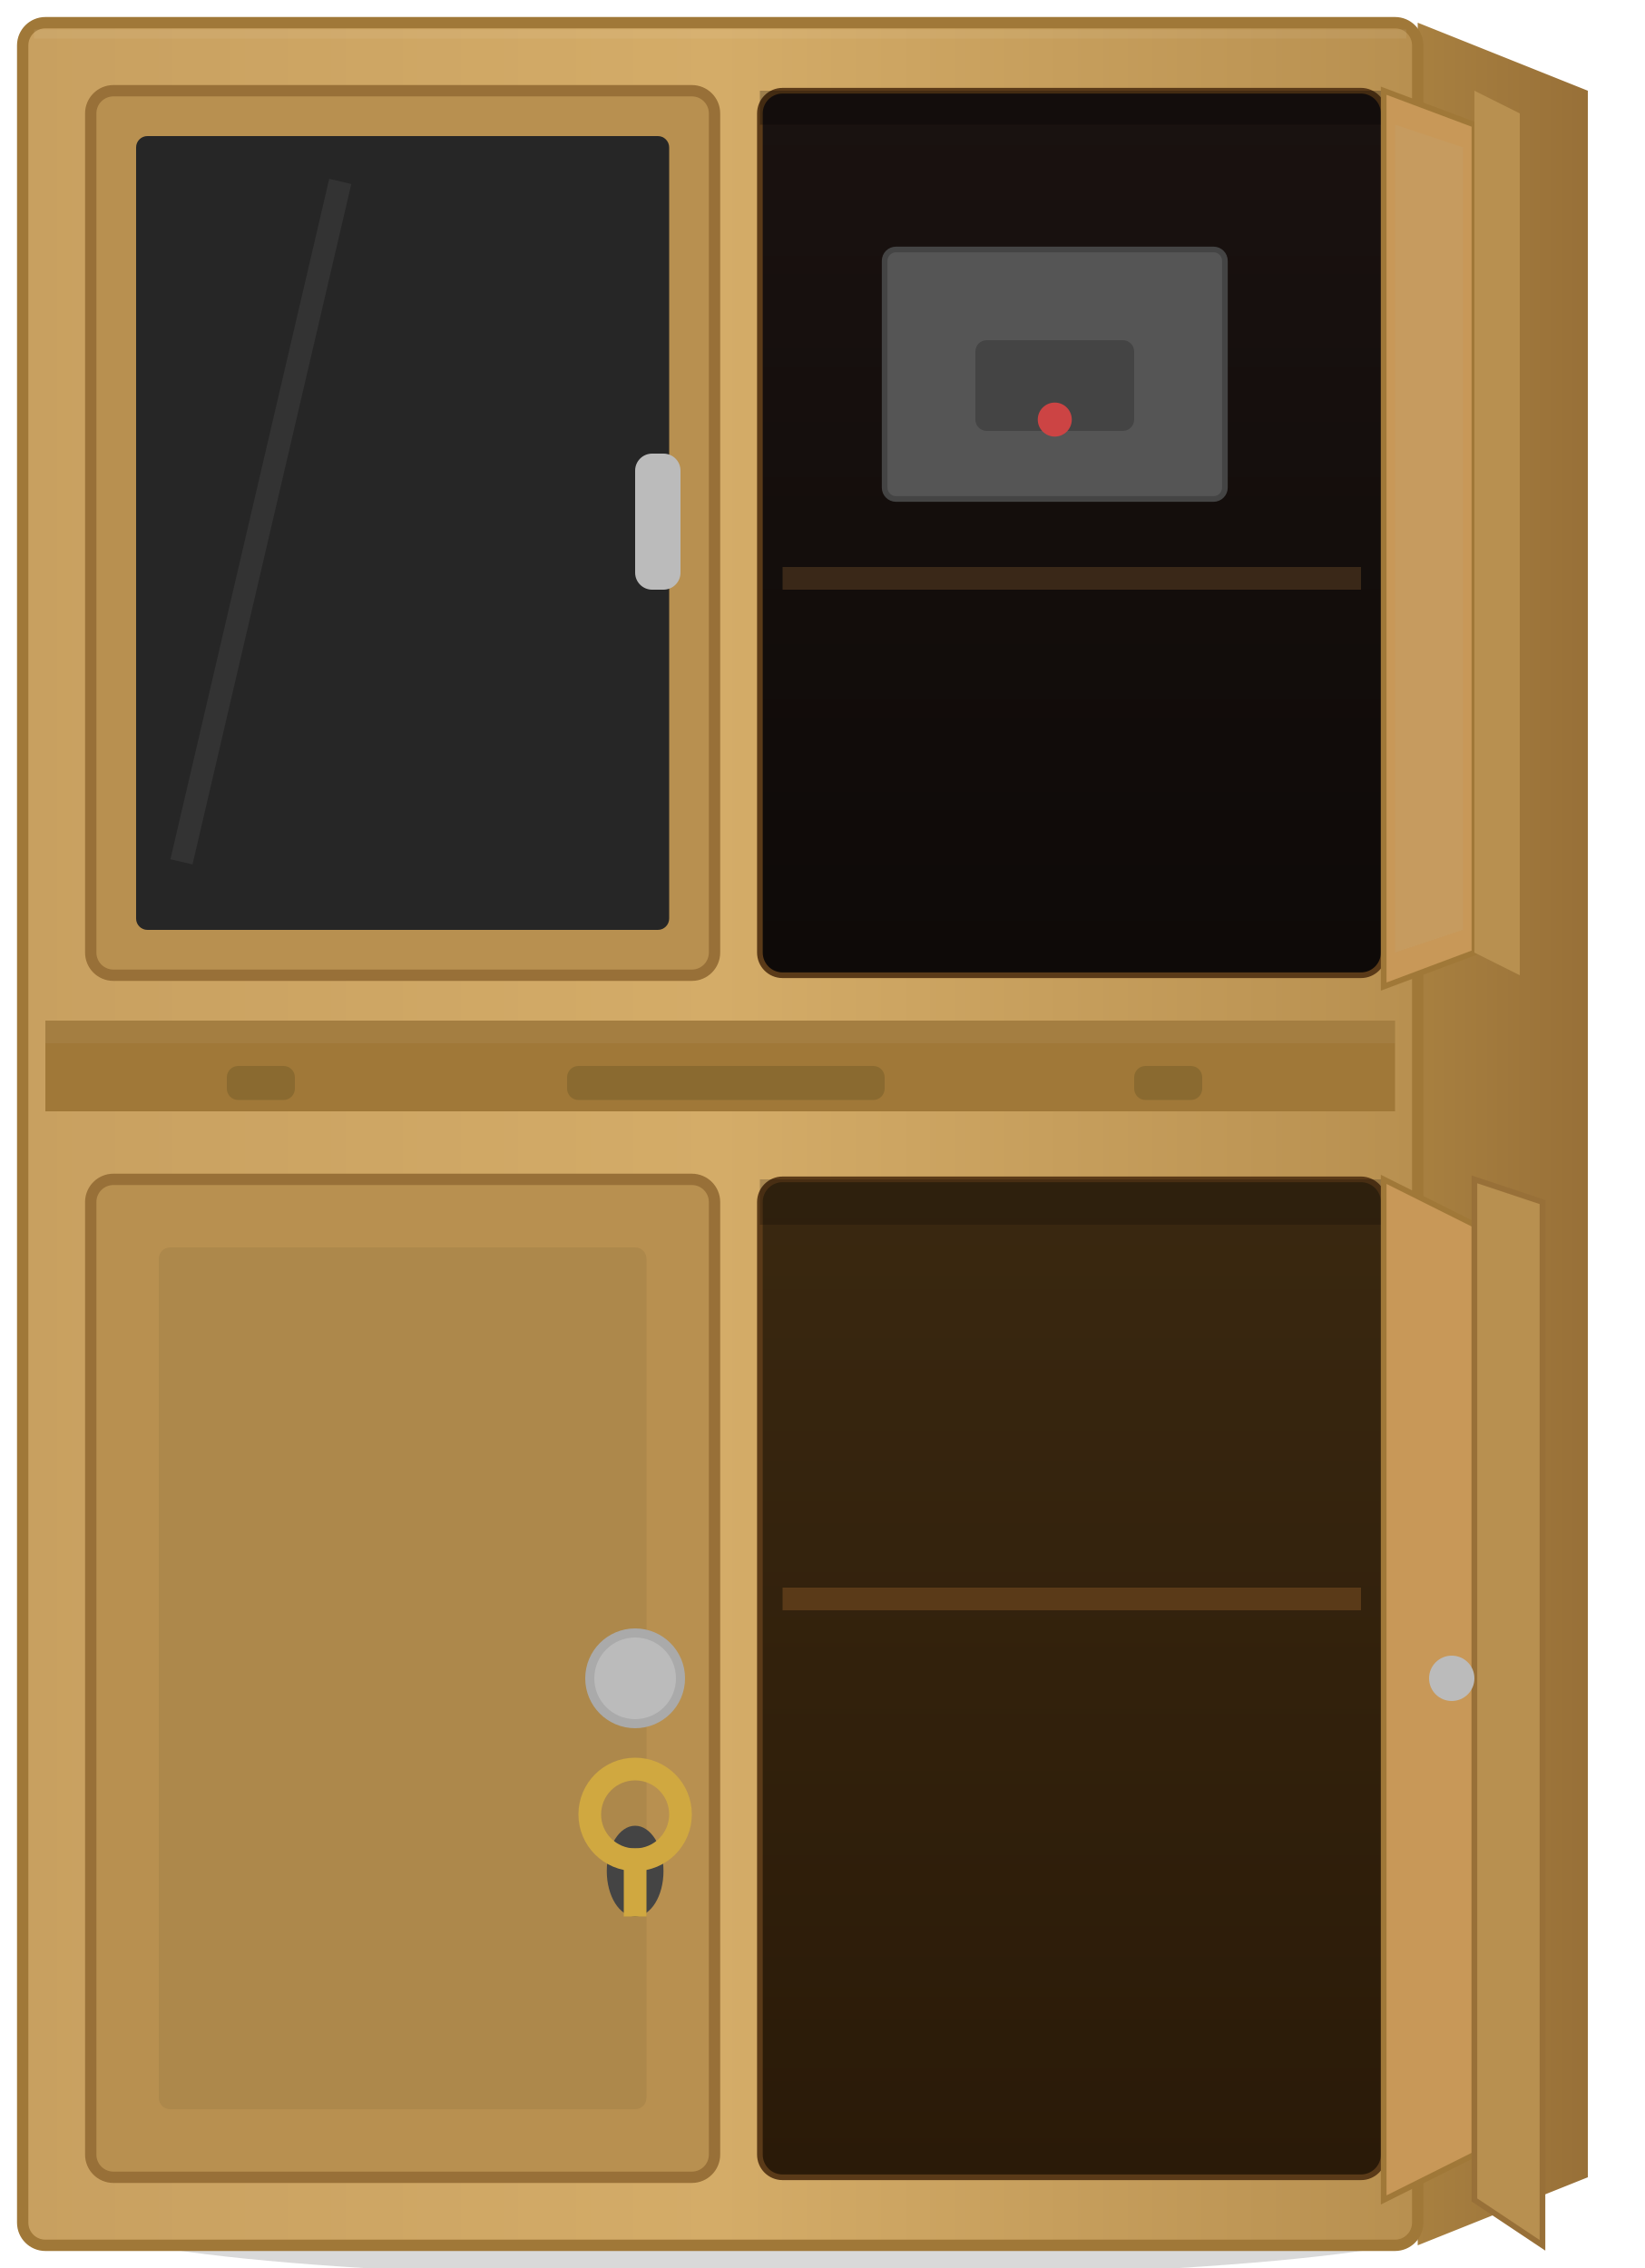
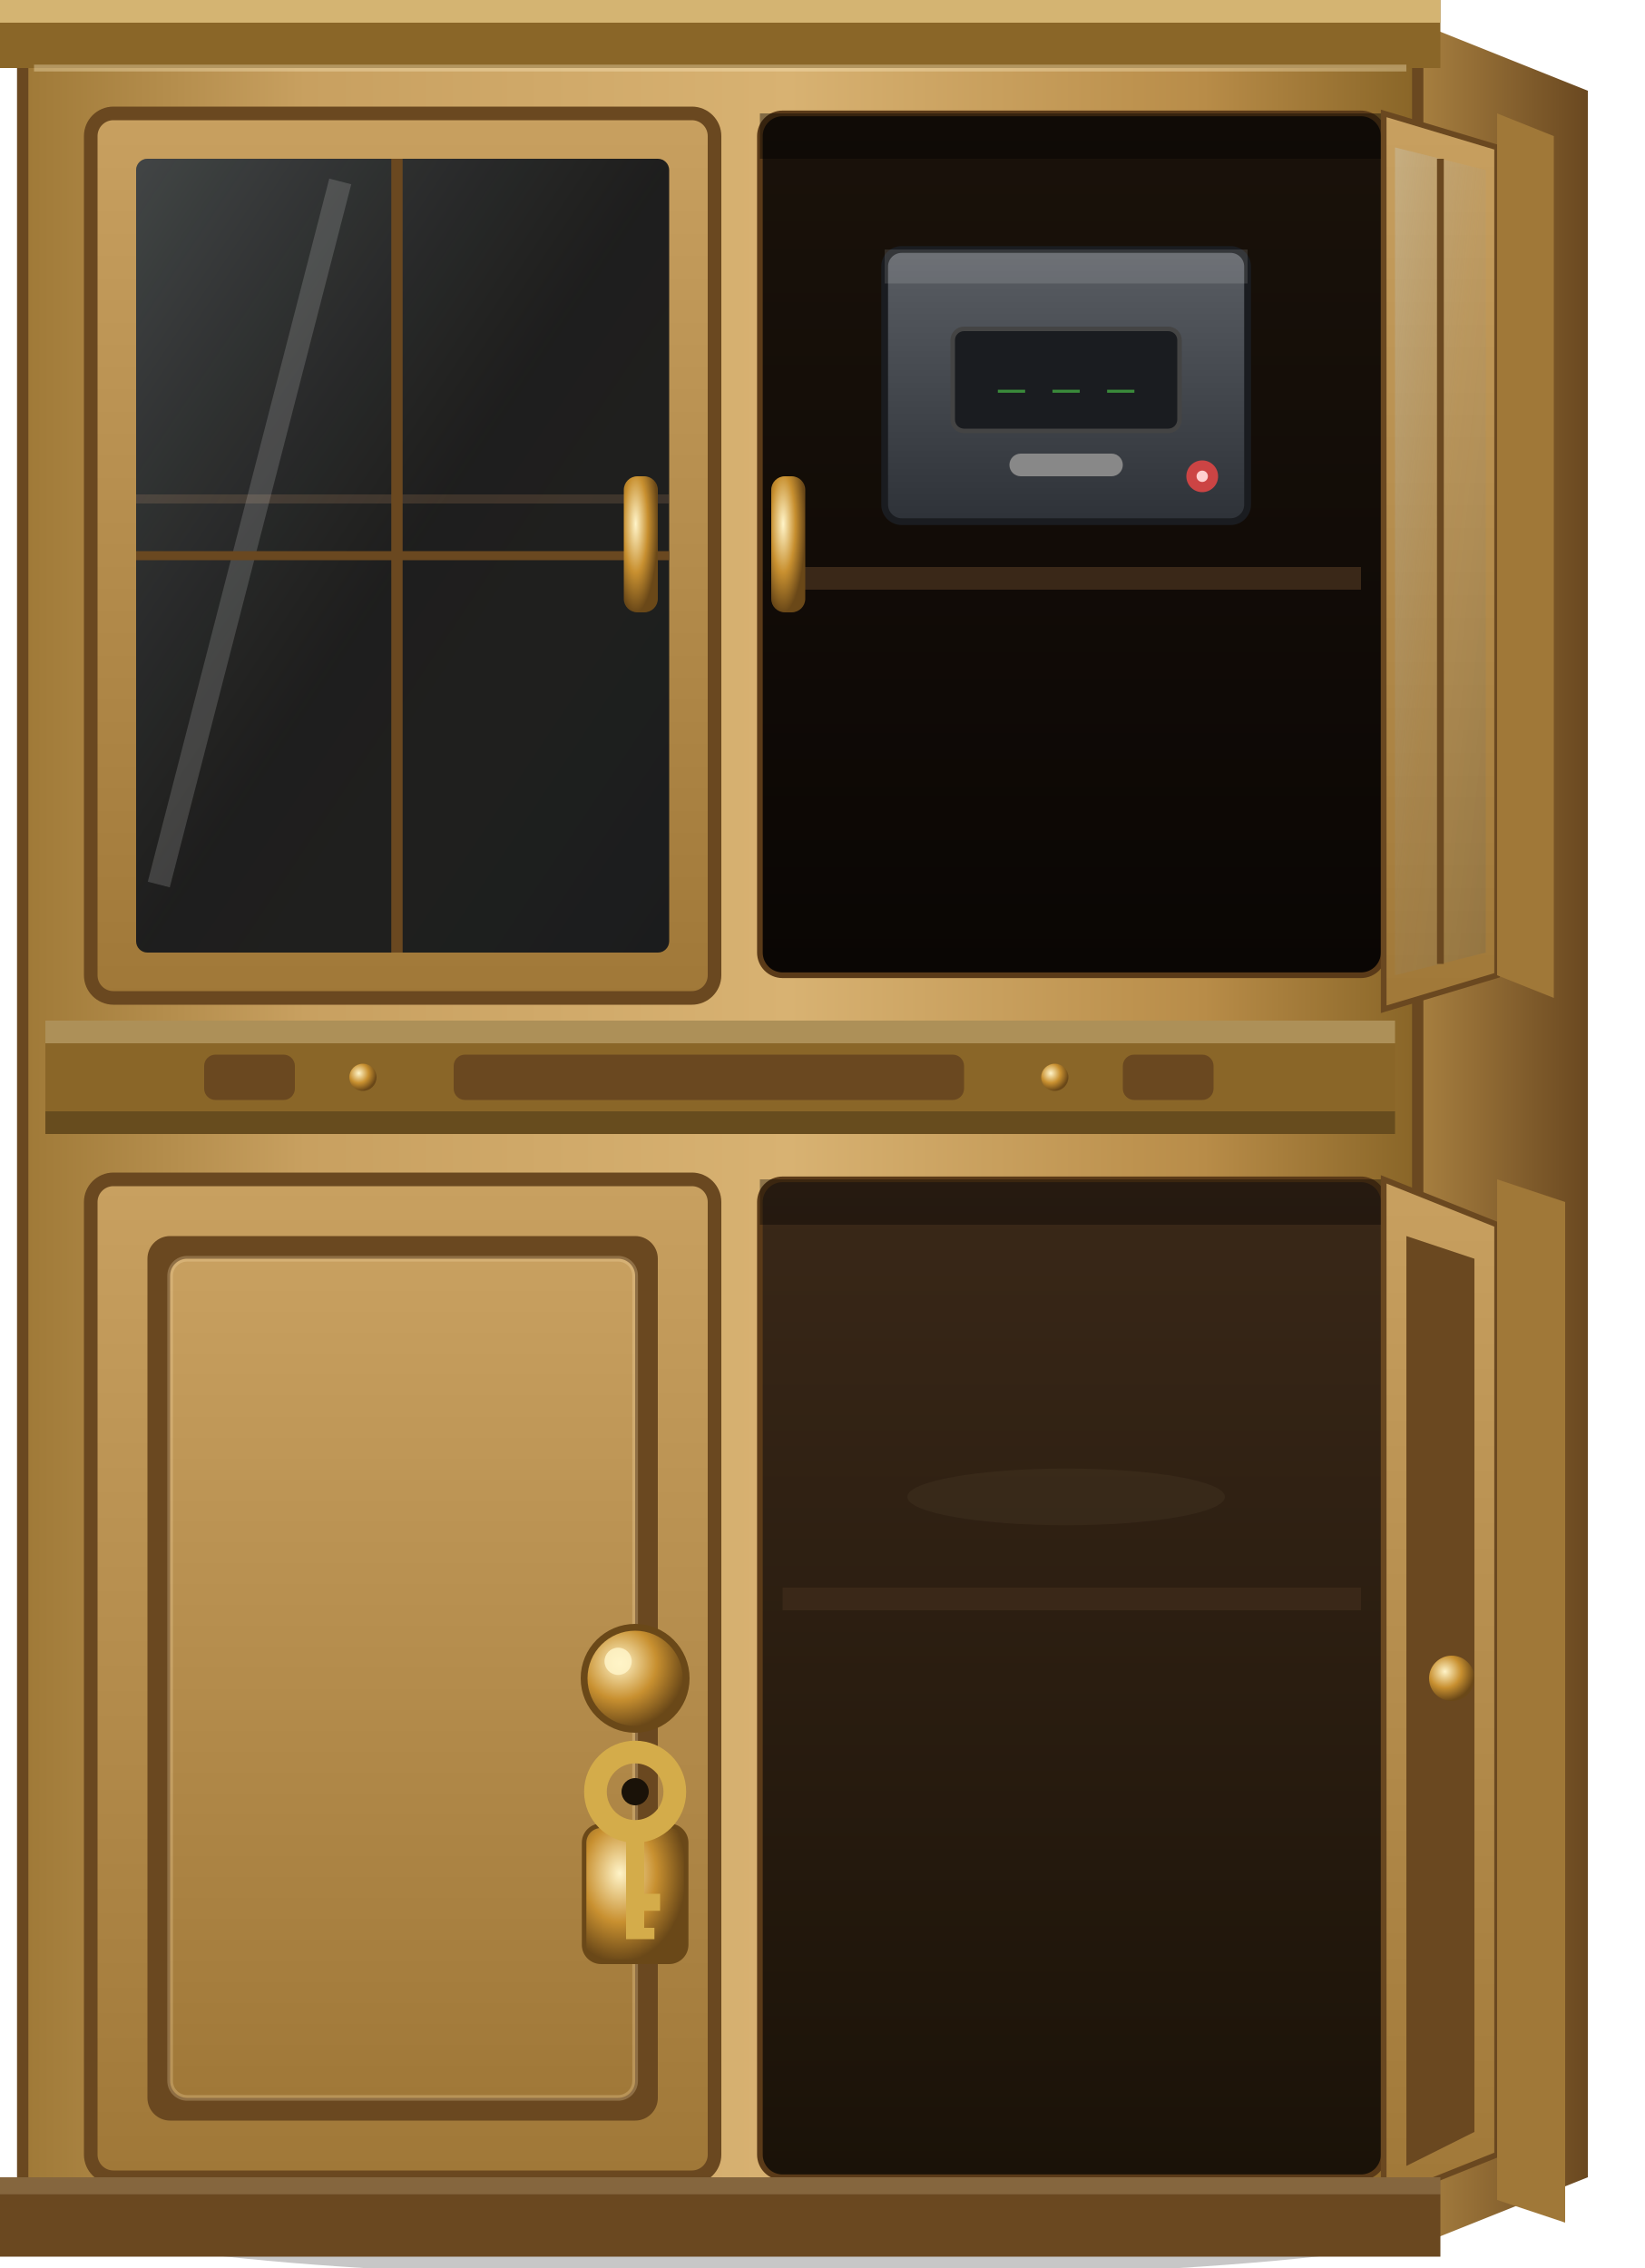
<svg xmlns="http://www.w3.org/2000/svg" width="145" height="200">
  <defs>
-     <linearGradient id="cabf4" x1="0" y1="0" x2="1" y2="0">
+     <linearGradient id="cabf" x1="0" y1="0" x2="1" y2="0">
+       <stop offset="0%" stop-color="#a07a38" />
+       <stop offset="20%" stop-color="#c8a060" />
+       <stop offset="55%" stop-color="#d8b272" />
+       <stop offset="85%" stop-color="#b88c48" />
+       <stop offset="100%" stop-color="#8a6628" />
+     </linearGradient>
+     <linearGradient id="cabs" x1="0" y1="0" x2="1" y2="0">
+       <stop offset="0%" stop-color="#a88040" />
+       <stop offset="100%" stop-color="#6a4820" />
+     </linearGradient>
+     <linearGradient id="cabDoor" x1="0" y1="0" x2="0" y2="1">
      <stop offset="0%" stop-color="#c8a060" />
-       <stop offset="50%" stop-color="#d4ac68" />
-       <stop offset="100%" stop-color="#b89050" />
+       <stop offset="100%" stop-color="#a07838" />
    </linearGradient>
-     <linearGradient id="cabs4" x1="0" y1="0" x2="1" y2="0">
-       <stop offset="0%" stop-color="#a88040" />
-       <stop offset="100%" stop-color="#987038" />
+     <linearGradient id="glassPane" x1="0" y1="0" x2="1" y2="1">
+       <stop offset="0%" stop-color="rgba(200,220,230,0.25)" />
+       <stop offset="50%" stop-color="rgba(140,160,180,0.08)" />
+       <stop offset="100%" stop-color="rgba(60,80,100,0.15)" />
    </linearGradient>
-     <linearGradient id="cabint4a" x1="0" y1="0" x2="0" y2="1">
-       <stop offset="0%" stop-color="#3a2810" />
-       <stop offset="100%" stop-color="#2a1a08" />
+     <linearGradient id="cabInteriorDark" x1="0" y1="0" x2="0" y2="1">
+       <stop offset="0%" stop-color="#1a120a" />
+       <stop offset="100%" stop-color="#0a0604" />
    </linearGradient>
-     <linearGradient id="cabint4b" x1="0" y1="0" x2="0" y2="1">
-       <stop offset="0%" stop-color="#1a1210" />
-       <stop offset="100%" stop-color="#0e0a08" />
+     <linearGradient id="cabInteriorLow" x1="0" y1="0" x2="0" y2="1">
+       <stop offset="0%" stop-color="#3a2818" />
+       <stop offset="100%" stop-color="#1a1208" />
+     </linearGradient>
+     <radialGradient id="brassKnob" cx="35%" cy="35%" r="65%">
+       <stop offset="0%" stop-color="#fff4c8" />
+       <stop offset="55%" stop-color="#c89030" />
+       <stop offset="100%" stop-color="#6a4818" />
+     </radialGradient>
+     <linearGradient id="lockBoxBody" x1="0" y1="0" x2="0" y2="1">
+       <stop offset="0%" stop-color="#5a5e64" />
+       <stop offset="100%" stop-color="#2e3238" />
    </linearGradient>
  </defs>
-   <ellipse cx="68" cy="196" rx="60" ry="5" fill="rgba(0,0,0,0.15)" />
-   <polygon points="125,2 140,8 140,192 125,198" fill="url(#cabs4)" />
-   <rect x="2" y="2" width="123" height="196" rx="2" fill="url(#cabf4)" stroke="#a07838" stroke-width="1" />
-   <rect x="8" y="8" width="55" height="78" rx="2" fill="#b89050" stroke="#987038" stroke-width="1" />
-   <rect x="12" y="12" width="47" height="70" fill="#1a1818" rx="1" />
-   <rect x="12" y="12" width="47" height="70" fill="rgba(180,200,210,0.08)" rx="1" />
-   <line x1="16" y1="76" x2="30" y2="16" stroke="rgba(255,255,255,0.06)" stroke-width="2" />
-   <rect x="56" y="40" width="4" height="12" rx="1.5" fill="#bbb" />
-   <rect x="67" y="8" width="55" height="78" rx="2" fill="url(#cabint4b)" stroke="#5a3a18" stroke-width="0.5" />
+   <ellipse cx="68" cy="196" rx="60" ry="5" fill="rgba(0,0,0,0.22)" />
+   <polygon points="125,2 140,8 140,192 125,198" fill="url(#cabs)" />
+   <line x1="125" y1="2" x2="125" y2="198" stroke="rgba(0,0,0,0.25)" stroke-width="0.8" />
+   <rect x="2" y="2" width="123" height="196" rx="2" fill="url(#cabf)" stroke="#6a4820" stroke-width="1" />
+   <rect x="0" y="0" width="127" height="6" fill="#8a6628" />
+   <rect x="0" y="0" width="127" height="2" fill="#d4b472" />
+   <rect x="8" y="10" width="55" height="78" rx="2" fill="url(#cabDoor)" stroke="#6a4820" stroke-width="1.2" />
+   <rect x="12" y="14" width="47" height="70" fill="#151310" rx="1" />
+   <line x1="12" y1="44" x2="59" y2="44" stroke="rgba(120,90,60,0.35)" stroke-width="0.8" />
+   <rect x="12" y="14" width="47" height="70" fill="url(#glassPane)" rx="1" />
+   <path d="M14 78 L30 16" stroke="rgba(255,255,255,0.22)" stroke-width="2" fill="none" opacity="0.7" />
+   <line x1="35" y1="14" x2="35" y2="84" stroke="#6a4820" stroke-width="1" />
+   <line x1="12" y1="49" x2="59" y2="49" stroke="#6a4820" stroke-width="0.8" />
+   <rect x="55" y="42" width="3" height="12" rx="1.2" fill="url(#brassKnob)" />
+   <rect x="67" y="10" width="55" height="76" rx="2" fill="url(#cabInteriorDark)" stroke="#5a3a18" stroke-width="0.5" />
  <rect x="69" y="50" width="51" height="2" fill="#3a2818" />
-   <rect x="78" y="22" width="30" height="22" rx="1" fill="#555" stroke="#444" stroke-width="0.5" />
-   <rect x="86" y="30" width="14" height="8" rx="1" fill="#444" />
-   <circle cx="93" cy="37" r="1.5" fill="#c44" />
-   <rect x="67" y="8" width="55" height="3" fill="rgba(0,0,0,0.25)" />
-   <polygon points="122,8 130,11 130,84 122,87" fill="#c89858" stroke="#a07838" stroke-width="0.5" />
-   <polygon points="130,8 134,10 134,86 130,84" fill="#b89050" />
-   <polygon points="123,11 129,13 129,82 123,84" fill="rgba(180,200,210,0.06)" />
-   <rect x="4" y="90" width="119" height="8" fill="#a07838" />
-   <rect x="4" y="90" width="119" height="2" fill="rgba(255,255,255,0.05)" />
-   <rect x="20" y="94" width="6" height="3" rx="1" fill="#8a6a30" />
-   <rect x="50" y="94" width="28" height="3" rx="1" fill="#8a6a30" />
-   <rect x="100" y="94" width="6" height="3" rx="1" fill="#8a6a30" />
-   <rect x="8" y="104" width="55" height="88" rx="2" fill="#b89050" stroke="#987038" stroke-width="1" />
-   <rect x="14" y="110" width="43" height="76" fill="rgba(0,0,0,0.06)" rx="1" />
-   <circle cx="56" cy="148" r="4" fill="#bbb" stroke="#aaa" stroke-width="0.8" />
-   <ellipse cx="56" cy="165" rx="2.5" ry="4" fill="#444" />
-   <circle cx="56" cy="160" r="4" fill="none" stroke="#d0a840" stroke-width="2" />
-   <rect x="55" y="163" width="2" height="6" fill="#d0a840" />
-   <rect x="67" y="104" width="55" height="88" rx="2" fill="url(#cabint4a)" stroke="#5a3a18" stroke-width="0.5" />
-   <rect x="69" y="140" width="51" height="2" fill="#5a3a18" />
-   <rect x="67" y="104" width="55" height="4" fill="rgba(0,0,0,0.2)" />
-   <polygon points="122,104 130,108 130,190 122,194" fill="#c89858" stroke="#a07838" stroke-width="0.5" />
-   <polygon points="130,104 136,106 136,198 130,194" fill="#b89050" stroke="#987038" stroke-width="0.5" />
-   <circle cx="128" cy="148" r="2" fill="#bbb" />
-   <line x1="3" y1="3" x2="124" y2="3" stroke="rgba(255,255,255,0.06)" stroke-width="0.8" />
+   <rect x="67" y="10" width="55" height="4" fill="rgba(0,0,0,0.4)" />
+   <rect x="78" y="22" width="32" height="24" rx="1.5" fill="url(#lockBoxBody)" stroke="#1a1c20" stroke-width="0.6" />
+   <rect x="78" y="22" width="32" height="3" fill="rgba(255,255,255,0.12)" />
+   <rect x="84" y="29" width="20" height="9" rx="1" fill="#1a1c20" stroke="#444" stroke-width="0.4" />
+   <text x="94" y="35.6" text-anchor="middle" fill="#3a8a3a" font-size="4" font-family="monospace">— — —</text>
+   <rect x="89" y="40" width="10" height="2" rx="1" fill="#888" />
+   <circle cx="106" cy="42" r="1.4" fill="#c44" />
+   <circle cx="106" cy="42" r="0.5" fill="#ffd0d0" />
+   <polygon points="122,10 132,13 132,86 122,89" fill="url(#cabDoor)" stroke="#6a4820" stroke-width="0.5" />
+   <polygon points="132,10 137,12 137,88 132,86" fill="#a07838" />
+   <polygon points="123,13 131,15 131,84 123,86" fill="url(#glassPane)" />
+   <line x1="127" y1="14" x2="127" y2="85" stroke="#6a4820" stroke-width="0.6" />
+   <rect x="68" y="42" width="3" height="12" rx="1.2" fill="url(#brassKnob)" />
+   <rect x="4" y="90" width="119" height="10" fill="#8a6628" />
+   <rect x="4" y="90" width="119" height="2" fill="rgba(255,240,200,0.3)" />
+   <rect x="4" y="98" width="119" height="2" fill="rgba(0,0,0,0.25)" />
+   <rect x="18" y="93" width="8" height="4" rx="1" fill="#6a4820" />
+   <rect x="40" y="93" width="45" height="4" rx="1" fill="#6a4820" />
+   <rect x="99" y="93" width="8" height="4" rx="1" fill="#6a4820" />
+   <circle cx="32" cy="95" r="1.2" fill="url(#brassKnob)" />
+   <circle cx="93" cy="95" r="1.2" fill="url(#brassKnob)" />
+   <rect x="8" y="104" width="55" height="88" rx="2" fill="url(#cabDoor)" stroke="#6a4820" stroke-width="1.2" />
+   <rect x="13" y="109" width="45" height="78" rx="2" fill="#6a4820" />
+   <rect x="15" y="111" width="41" height="74" rx="1.5" fill="url(#cabDoor)" stroke="rgba(255,230,180,0.25)" stroke-width="0.5" />
+   <circle cx="56" cy="148" r="4.5" fill="url(#brassKnob)" stroke="#6a4818" stroke-width="0.6" />
+   <circle cx="54.5" cy="146.5" r="1.2" fill="#fff4c8" opacity="0.85" />
+   <rect x="51.5" y="161" width="9" height="12" rx="1.5" fill="url(#brassKnob)" stroke="#6a4818" stroke-width="0.4" />
+   <circle cx="56" cy="158" r="3.5" fill="none" stroke="#d4ac4a" stroke-width="2" />
+   <circle cx="56" cy="158" r="1.2" fill="#1a1208" />
+   <rect x="55.2" y="161" width="1.6" height="9" fill="#d4ac4a" />
+   <rect x="55.2" y="167" width="3" height="1.5" fill="#d4ac4a" />
+   <rect x="55.2" y="170" width="2.5" height="1" fill="#d4ac4a" />
+   <rect x="67" y="104" width="55" height="88" rx="2" fill="url(#cabInteriorLow)" stroke="#5a3a18" stroke-width="0.5" />
+   <rect x="69" y="140" width="51" height="2" fill="#3a2818" />
+   <rect x="67" y="104" width="55" height="4" fill="rgba(0,0,0,0.35)" />
+   <ellipse cx="94" cy="132" rx="14" ry="2.5" fill="rgba(255,230,180,0.04)" />
+   <polygon points="122,104 132,108 132,190 122,194" fill="url(#cabDoor)" stroke="#6a4820" stroke-width="0.5" />
+   <polygon points="132,104 138,106 138,196 132,194" fill="#a07838" />
+   <polygon points="124,109 130,111 130,188 124,191" fill="#6a4820" />
+   <circle cx="128" cy="148" r="2" fill="url(#brassKnob)" />
+   <line x1="3" y1="6" x2="124" y2="6" stroke="rgba(255,240,200,0.35)" stroke-width="0.6" />
+   <rect x="0" y="192" width="127" height="7" fill="#6a4820" />
+   <rect x="0" y="192" width="127" height="1.5" fill="rgba(255,240,200,0.18)" />
</svg>
